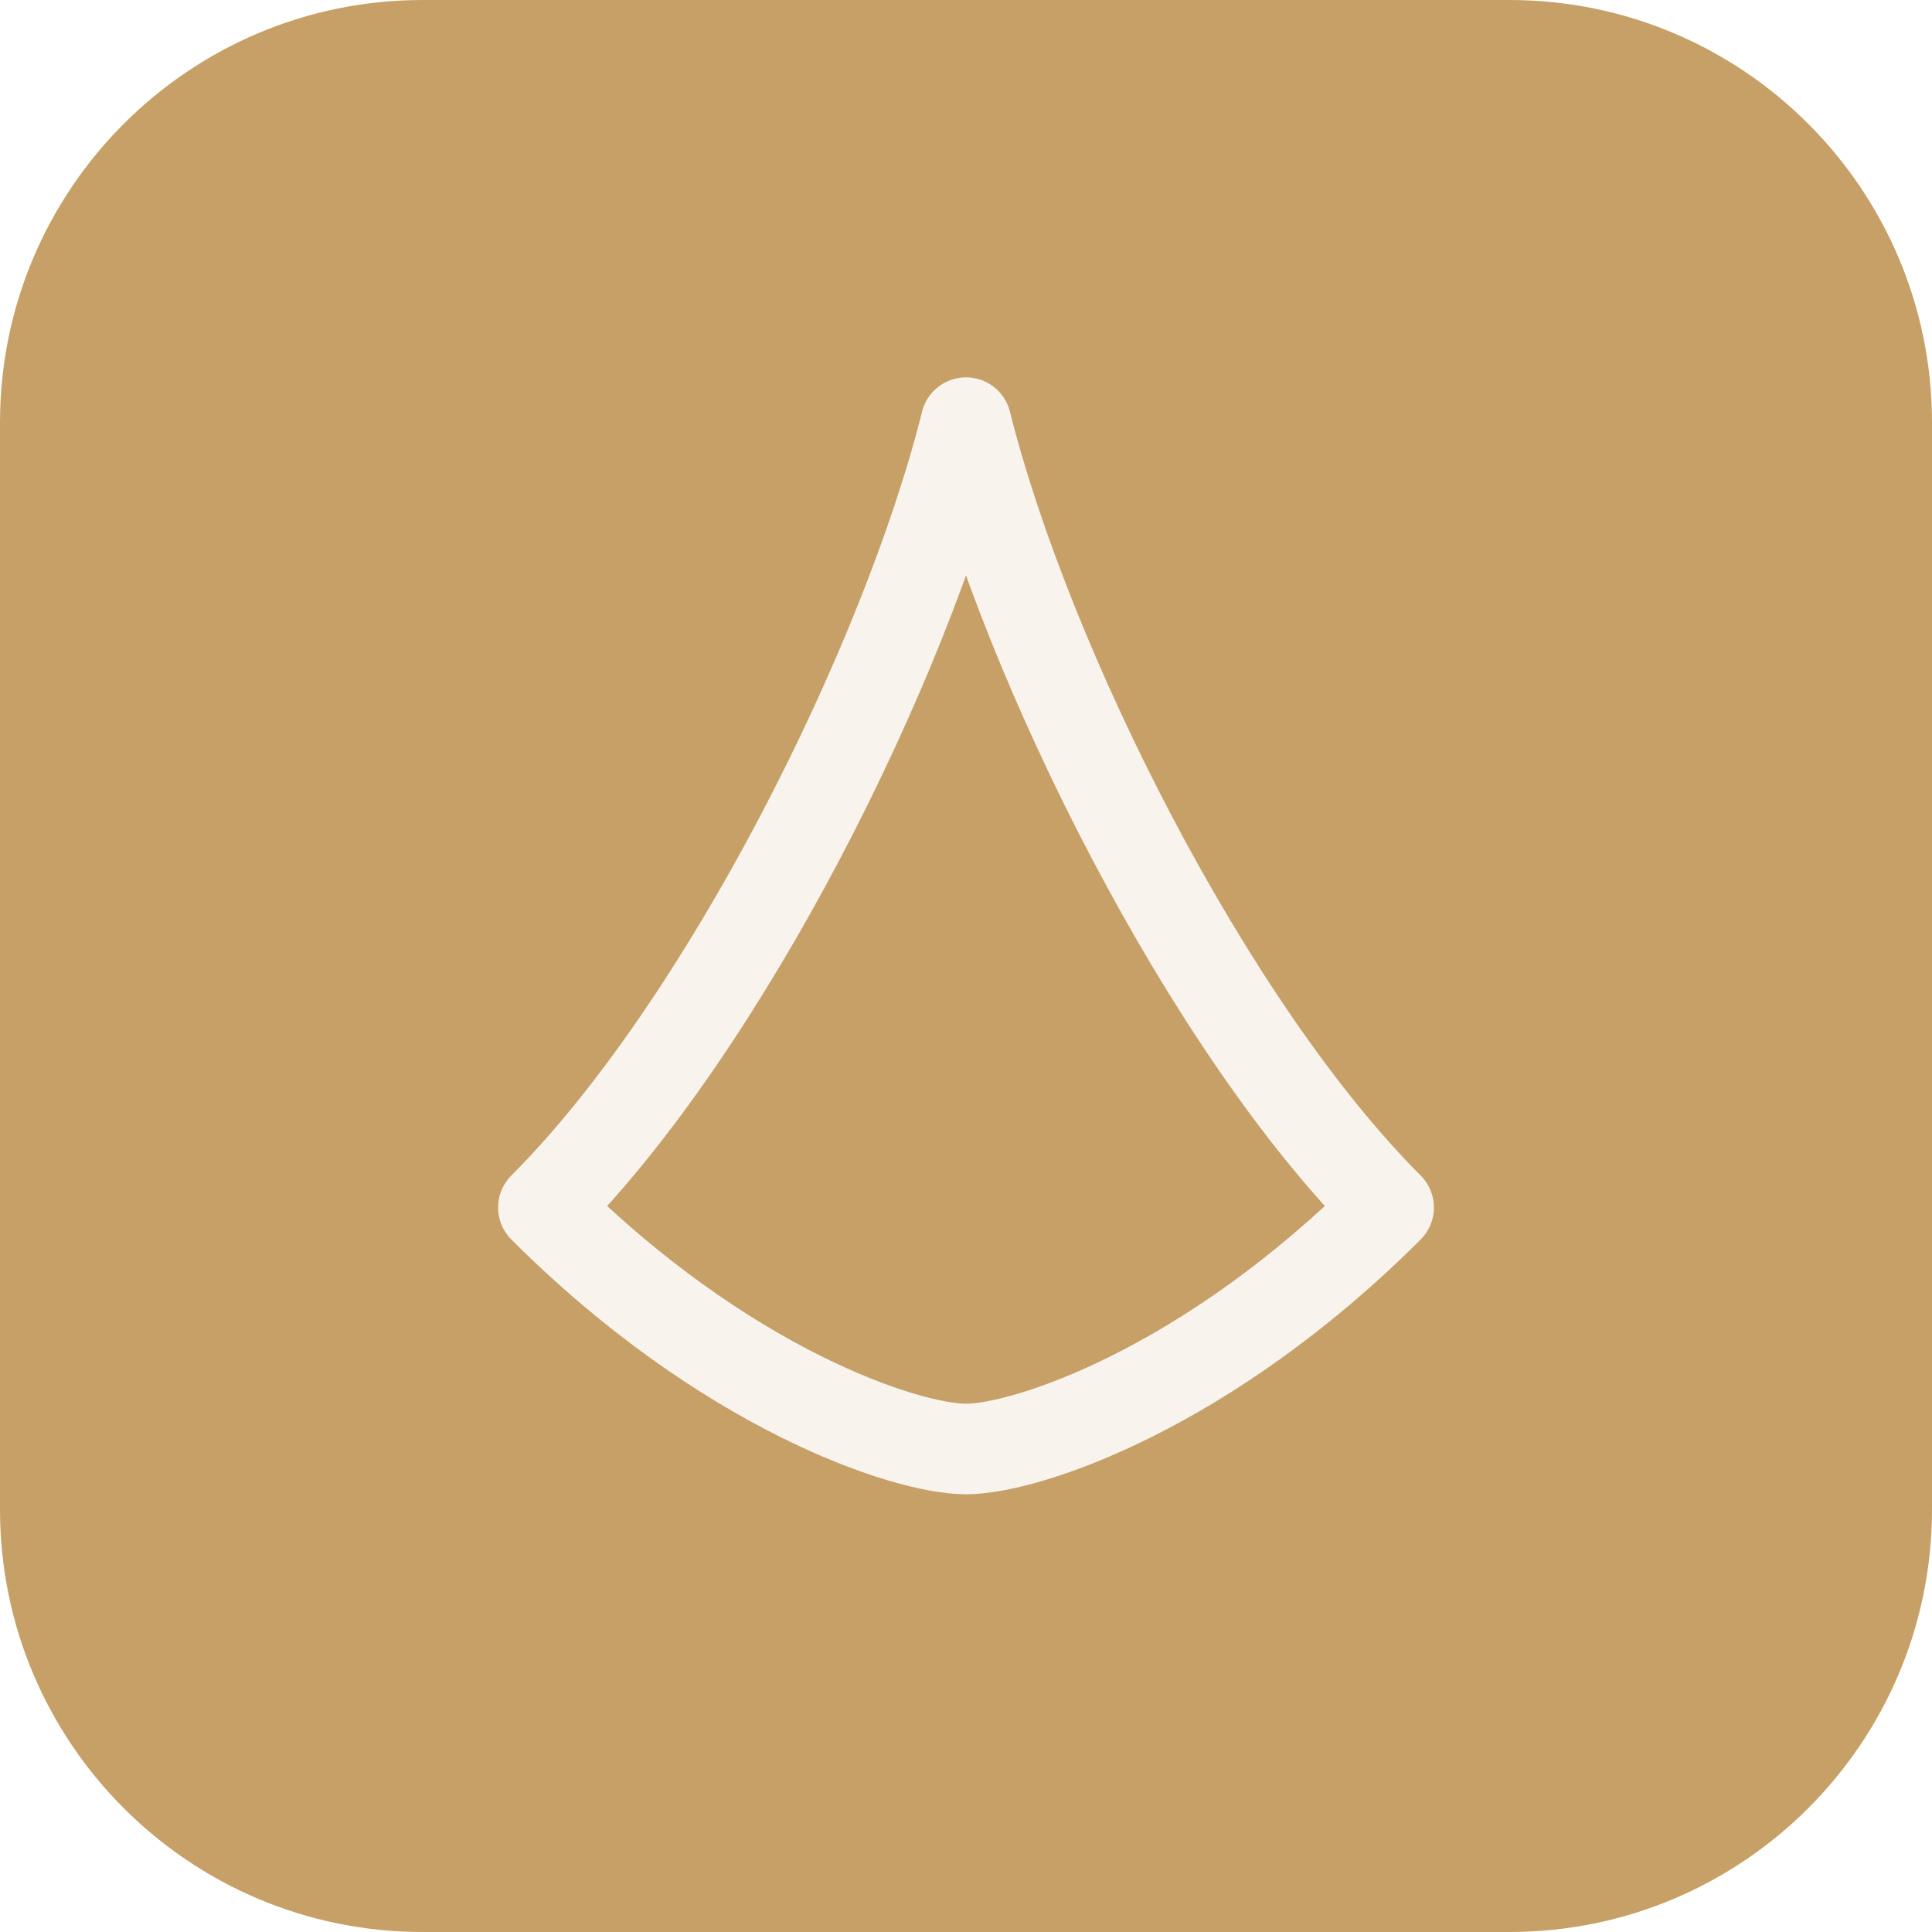
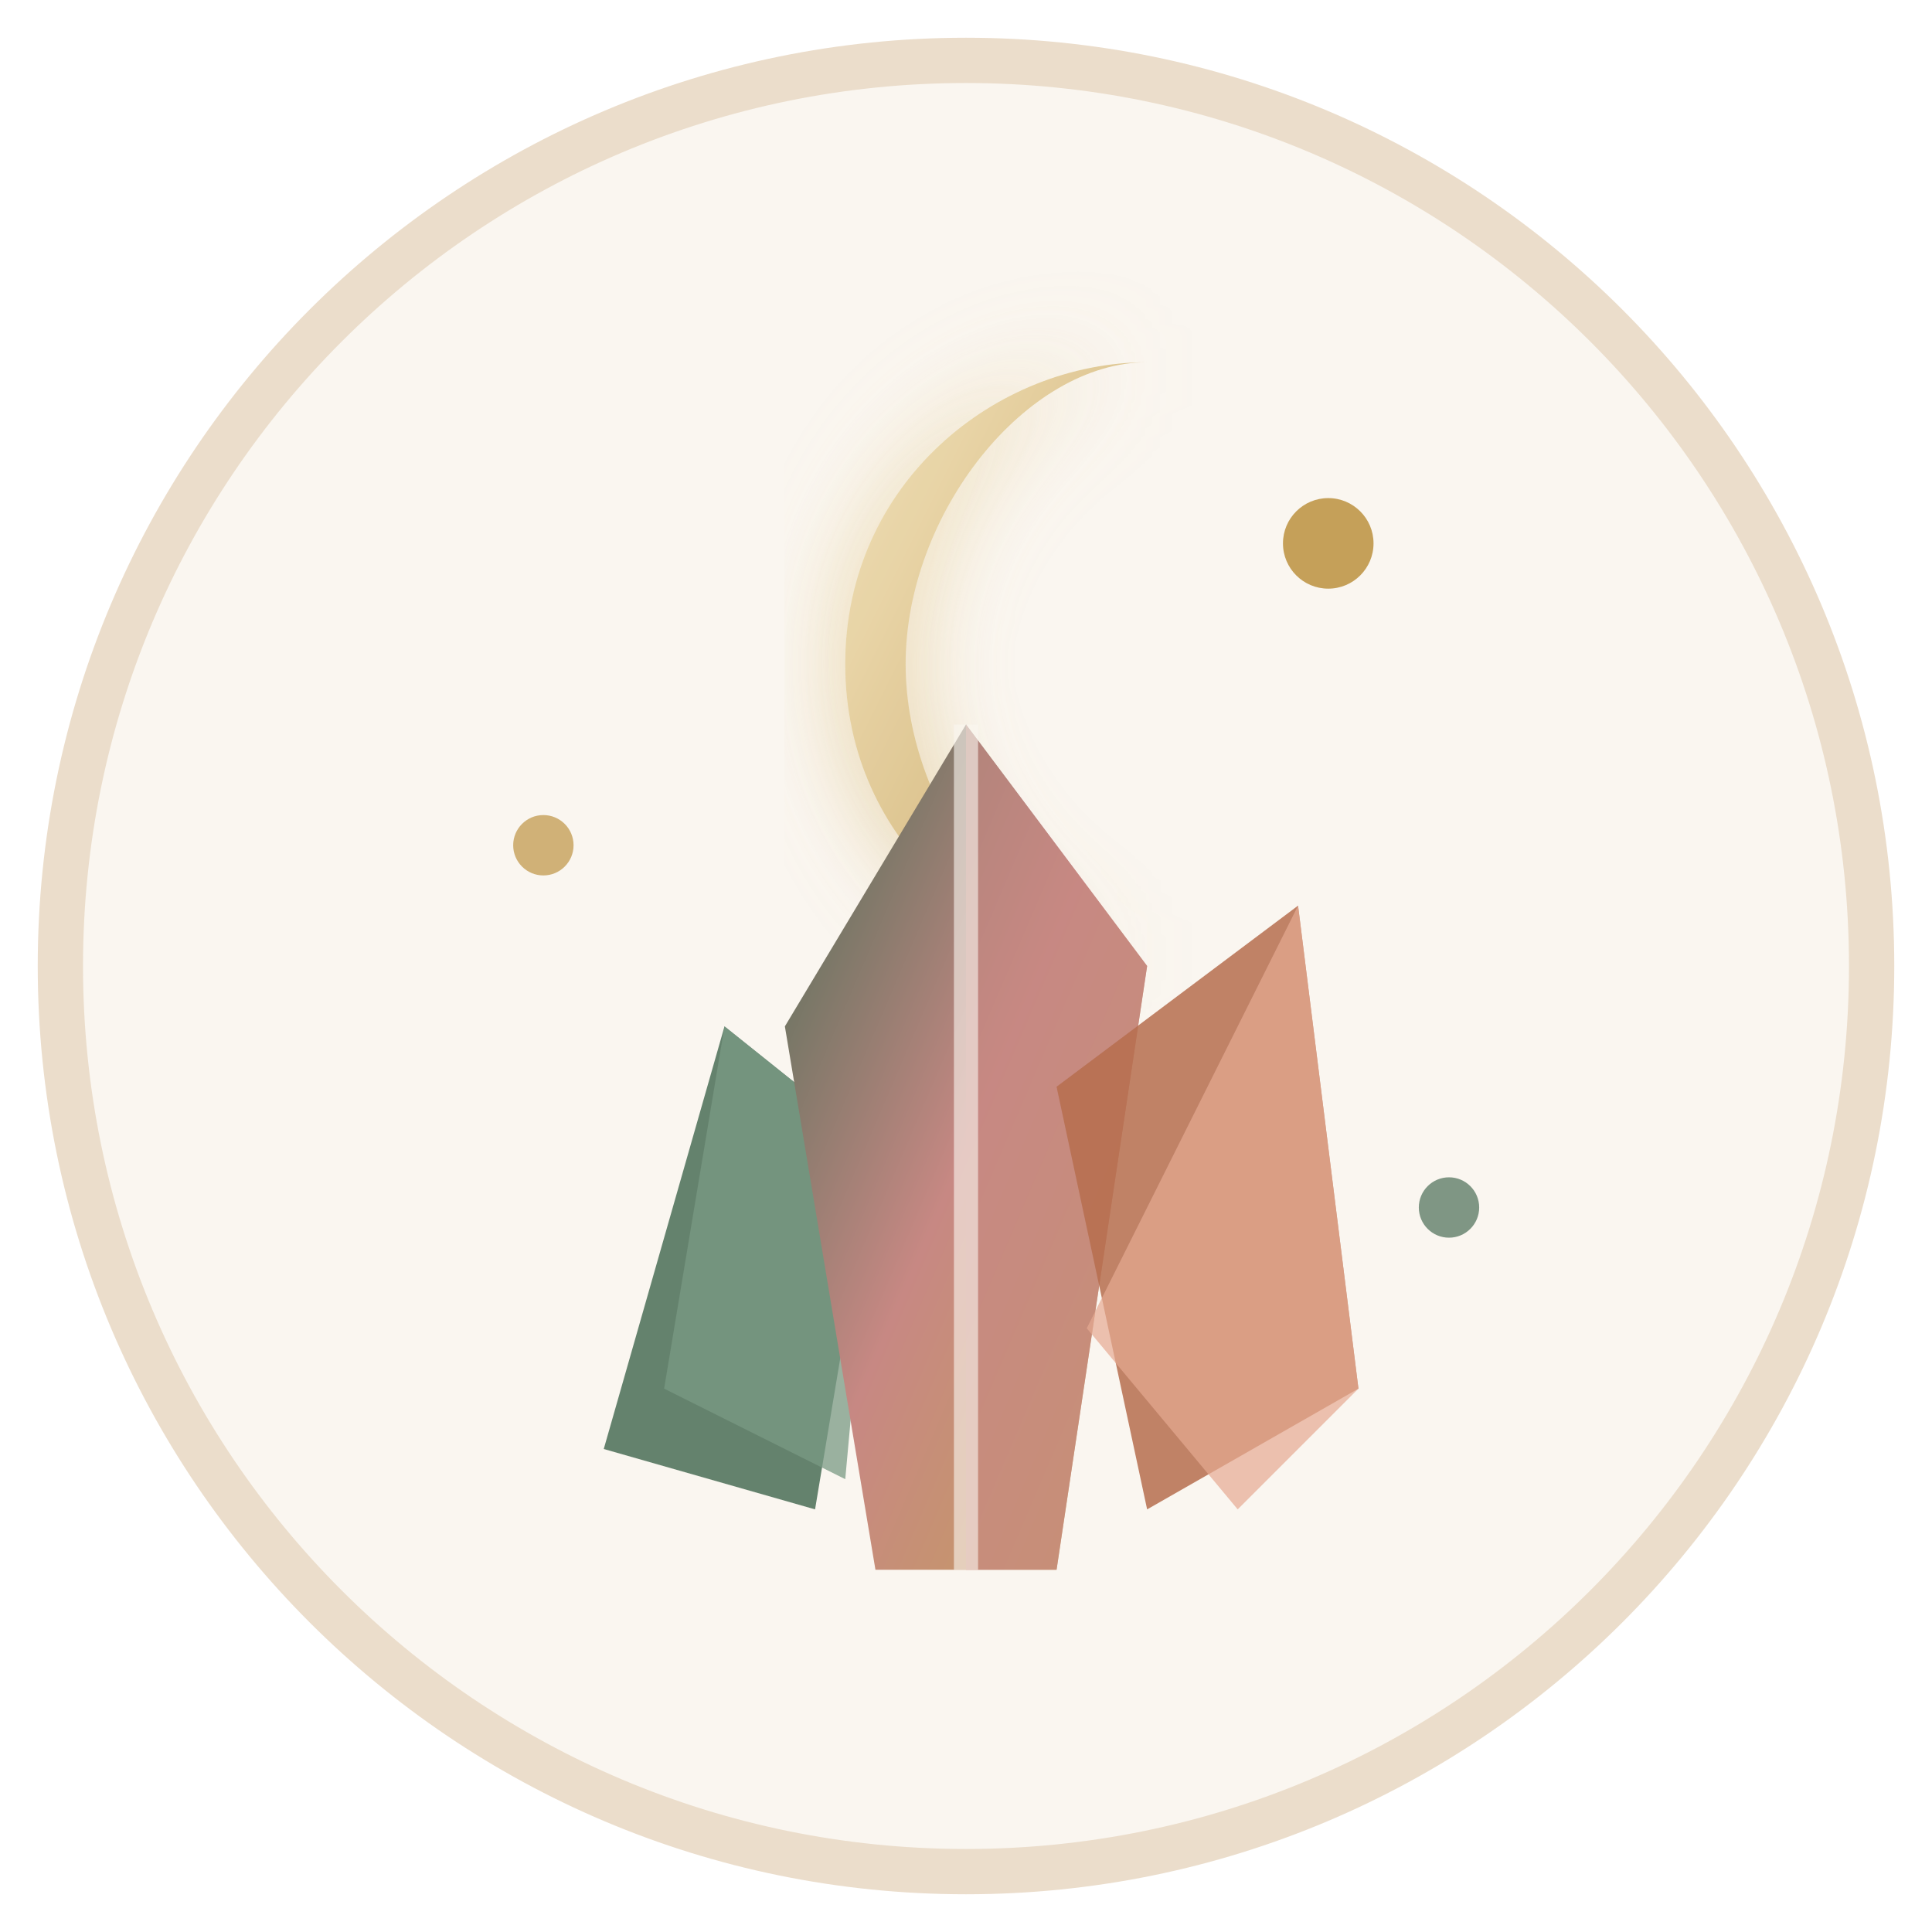
<svg xmlns="http://www.w3.org/2000/svg" viewBox="0 0 64 64" fill="none">
-   <rect width="64" height="64" rx="14" fill="#c6a067" />
-   <path d="M18 40c6-6 12-18 14-26 2 8 8 20 14 26-6 6-12 8-14 8s-8-2-14-8Z" stroke="#f8f3ed" stroke-width="3" fill="none" stroke-linecap="round" stroke-linejoin="round" />
+   <defs>
+     <linearGradient id="crystalGrad" x1="0%" y1="0%" x2="100%" y2="100%">
+       <stop offset="0%" stop-color="#4A6D56" />
+       <stop offset="50%" stop-color="#C78883" />
+       <stop offset="100%" stop-color="#C5A059" />
+     </linearGradient>
+     <linearGradient id="moonGrad" x1="0%" y1="0%" x2="100%" y2="100%">
+       <stop offset="0%" stop-color="#F0E0B4" />
+       <stop offset="100%" stop-color="#C5A059" />
+     </linearGradient>
+     <filter id="softGlow" x="-20%" y="-20%" width="140%" height="140%">
+       <feGaussianBlur stdDeviation="1.5" result="blur" />
+       <feComposite in="SourceGraphic" in2="blur" operator="over" />
+     </filter>
+   </defs>
+   <circle cx="32" cy="32" r="30" fill="#FAF6F0" stroke="#EBDDCB" stroke-width="1.5" />
+   <path d="M38 12 C33 12 28 16 28 22 C28 28 33 32 38 32 C34 32 30 27 30 22 C30 17 34 12 38 12 Z" fill="url(#moonGrad)" filter="url(#softGlow)" opacity="0.9" />
+   <polygon points="20,48 24,34 29,38 27,50" fill="#4A6D56" opacity="0.85" />
+   <polygon points="24,34 29,38 28,49 22,46" fill="#7A9A84" opacity="0.75" />
+   <polygon points="32,24 38,32 35,52 29,52 26,34" fill="url(#crystalGrad)" />
+   <polygon points="32,24 38,32 35,52 32,52" fill="#C78883" opacity="0.65" />
+   <line x1="32" y1="24" x2="32" y2="52" stroke="#FAF6F0" stroke-width="0.8" opacity="0.6" />
+   <polygon points="35,36 43,30 45,46 38,50" fill="#B66D4E" opacity="0.85" />
+   <polygon points="43,30 45,46 41,50 36,44" fill="#E5A992" opacity="0.7" />
+   <circle cx="44" cy="18" r="1.5" fill="#C5A059" />
+   <circle cx="18" cy="28" r="1" fill="#C5A059" opacity="0.8" />
+   <circle cx="48" cy="40" r="1" fill="#4A6D56" opacity="0.7" />
</svg>
